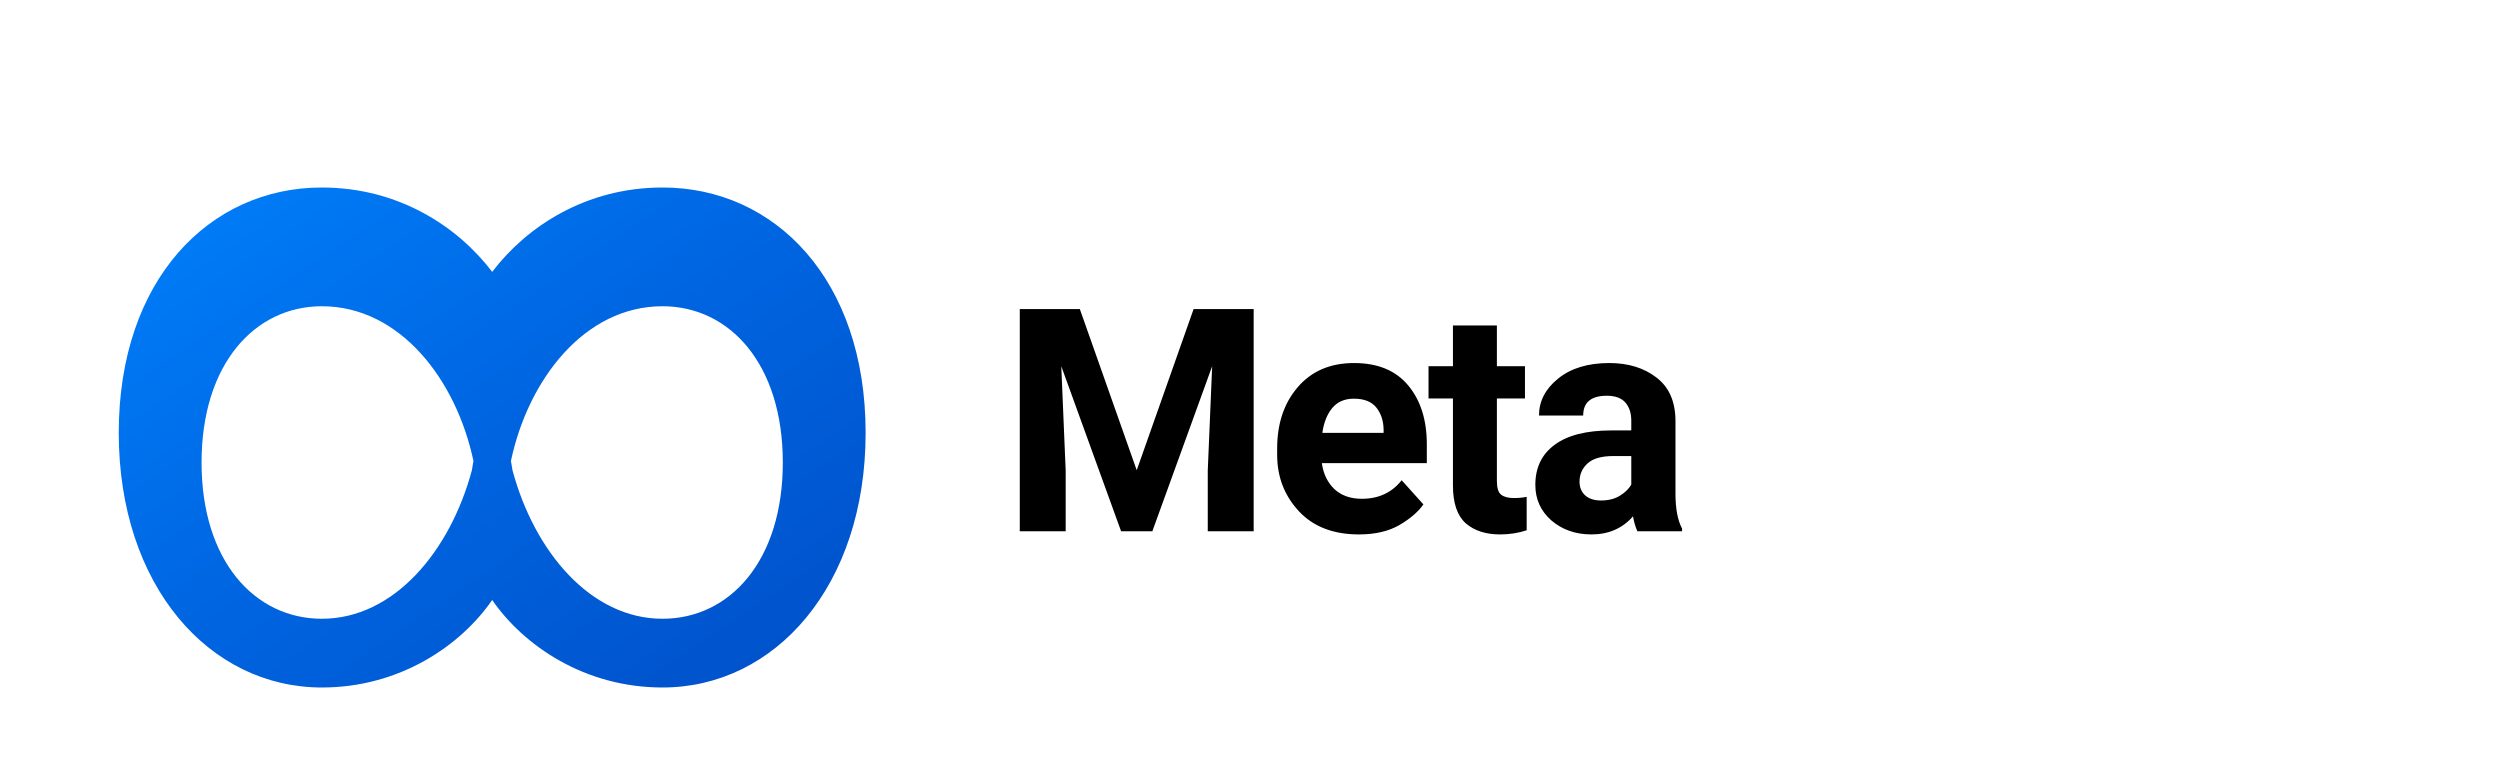
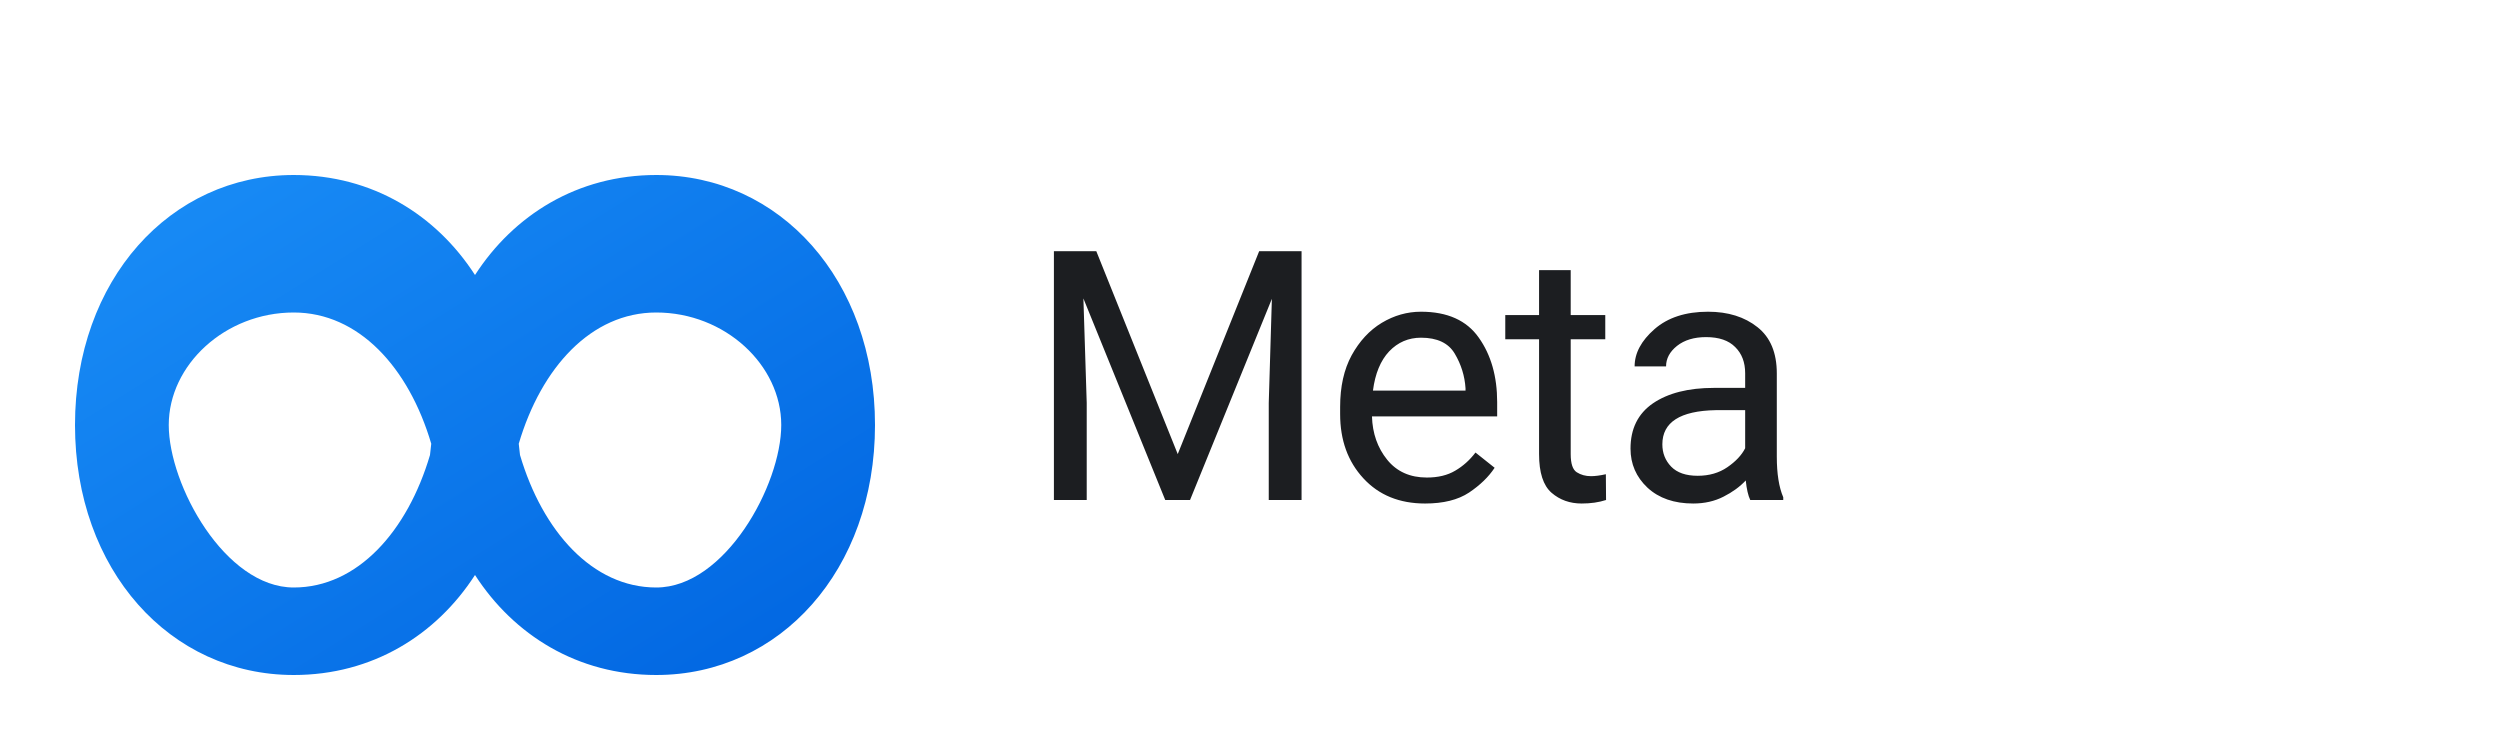
- <svg xmlns="http://www.w3.org/2000/svg" viewBox="0 0 160 50" width="160" height="50">
+ <svg xmlns="http://www.w3.org/2000/svg" viewBox="0 0 200 60" width="200" height="60">
  <defs>
-     <linearGradient id="meta-gradient-loop" x1="0%" y1="0%" x2="100%" y2="100%">
-       <stop offset="0%" stop-color="#0080fb" />
-       <stop offset="50%" stop-color="#0064e0" />
-       <stop offset="100%" stop-color="#004fc7" />
+     <linearGradient id="meta-blue" x1="0%" y1="0%" x2="100%" y2="100%">
+       <stop offset="0%" stop-color="#1a8ef7" />
+       <stop offset="100%" stop-color="#0064e0" />
    </linearGradient>
  </defs>
-   <path d="M42.4 12C37.5 12 33.7 14.5 31.5 17.4C29.3 14.5 25.5 12 20.6 12C13.4 12 7.6 17.9 7.6 27.7C7.6 37.5 13.4 44 20.6 44C25.6 44 29.5 41.3 31.5 38.4C33.5 41.3 37.4 44 42.4 44C49.6 44 55.4 37.5 55.4 27.7C55.4 17.9 49.6 12 42.4 12ZM42.4 39.6C37.8 39.6 34.2 35.3 32.8 30.1L32.7 29.5C33.8 24.3 37.4 19.6 42.4 19.6C46.7 19.6 50.1 23.3 50.1 29.6C50.1 35.9 46.7 39.6 42.4 39.6ZM20.6 39.6C16.3 39.6 12.9 35.9 12.9 29.6C12.9 23.3 16.3 19.6 20.6 19.6C25.6 19.6 29.2 24.3 30.3 29.5L30.2 30.1C28.8 35.3 25.2 39.6 20.6 39.6Z" fill="url(#meta-gradient-loop)" />
-   <text x="64" y="34" font-family="-apple-system, BlinkMacSystemFont, 'Segoe UI', Roboto, Helvetica, Arial, sans-serif" font-size="20" font-weight="700" fill="#000000" letter-spacing="-0.5">Meta</text>
+   <g transform="translate(4, 6) scale(1.0)">
+     <path d="         M19.5 48         C9.6 48 2 39.6 2 28         C2 16.4 9.6 8 19.5 8         C25.8 8 30.9 11.2 34 16         C37.1 11.2 42.2 8 48.5 8         C58.4 8 66 16.4 66 28         C66 39.6 58.4 48 48.5 48         C42.2 48 37.1 44.8 34 40         C30.9 44.8 25.8 48 19.5 48Z          M19.5 41         C24.6 41 28.6 36.5 30.4 30.4         L30.5 29.5         C28.7 23.4 24.7 19 19.5 19         C14.0 19 9.5 23.2 9.5 28         C9.5 32.8 14.0 41 19.5 41Z          M48.5 41         C54.0 41 58.5 32.8 58.5 28         C58.5 23.2 54.0 19 48.5 19         C43.3 19 39.3 23.4 37.5 29.5         L37.6 30.4         C39.4 36.5 43.4 41 48.5 41Z       " fill="url(#meta-blue)" fill-rule="evenodd" />
+   </g>
+   <text x="82" y="40" font-family="-apple-system, BlinkMacSystemFont, 'Roboto', 'Segoe UI', Helvetica, Arial, sans-serif" font-size="28" font-weight="400" letter-spacing="-0.5" fill="#1c1e21">Meta</text>
</svg>
